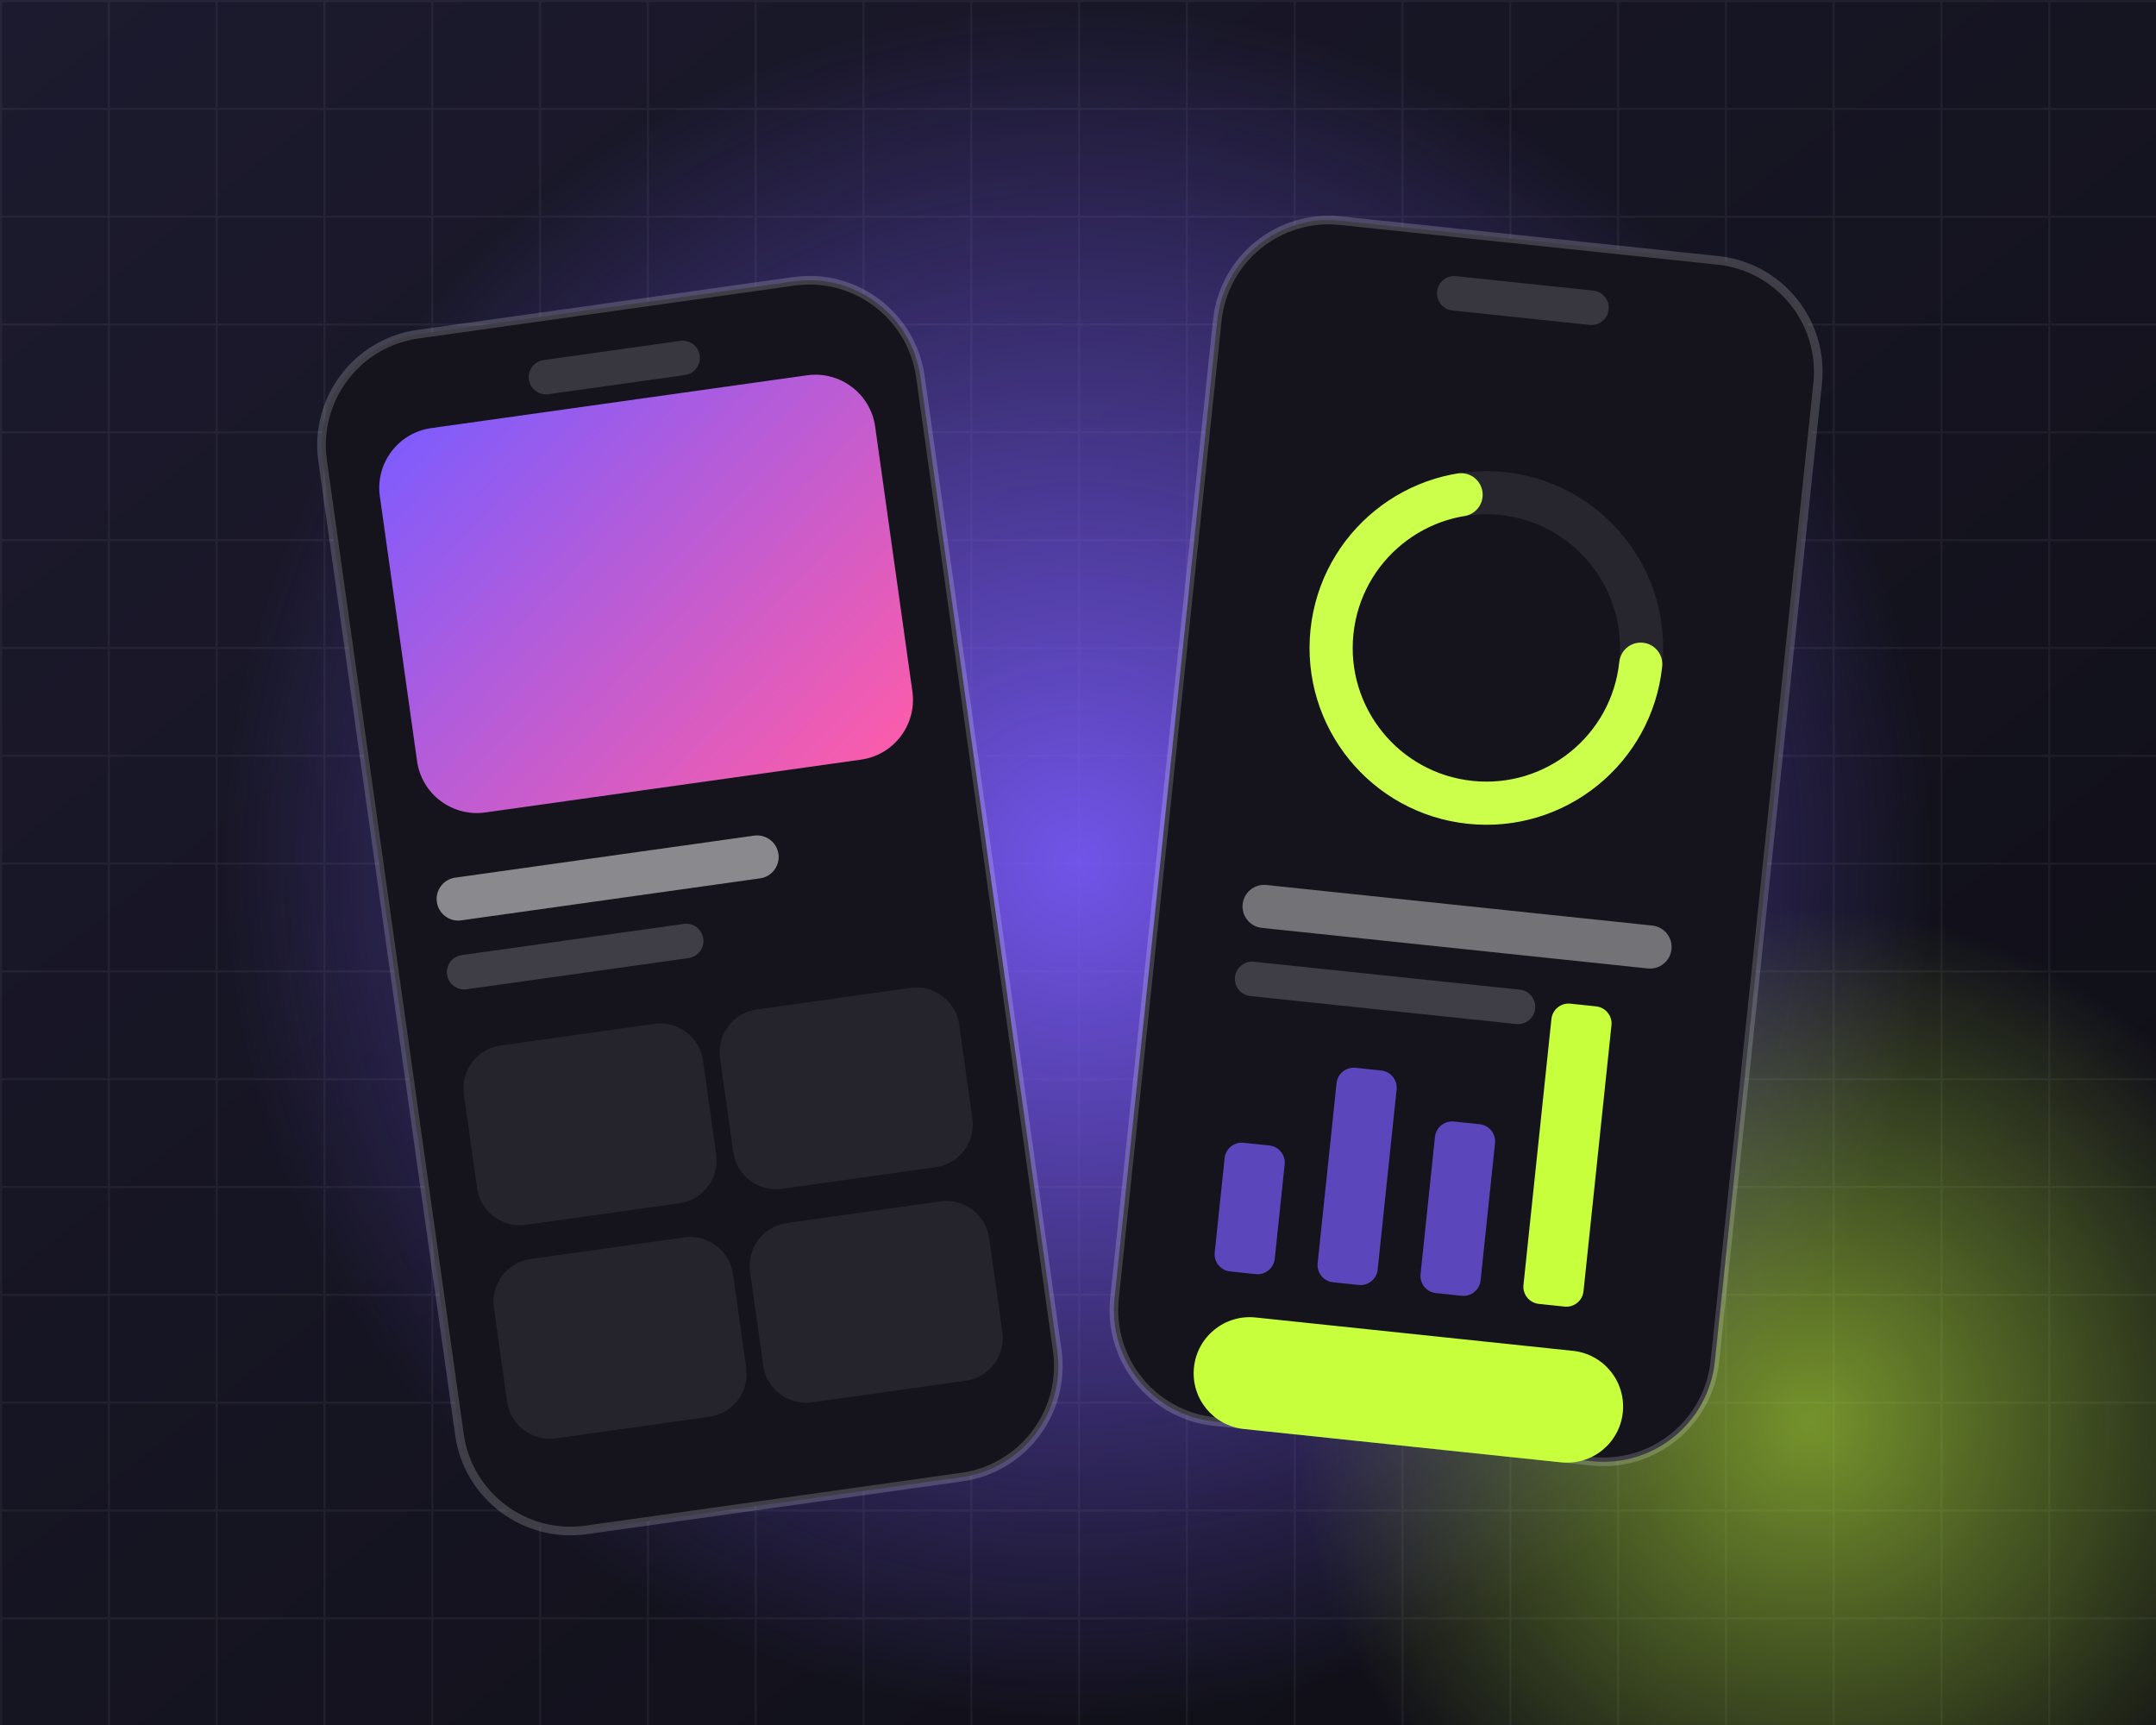
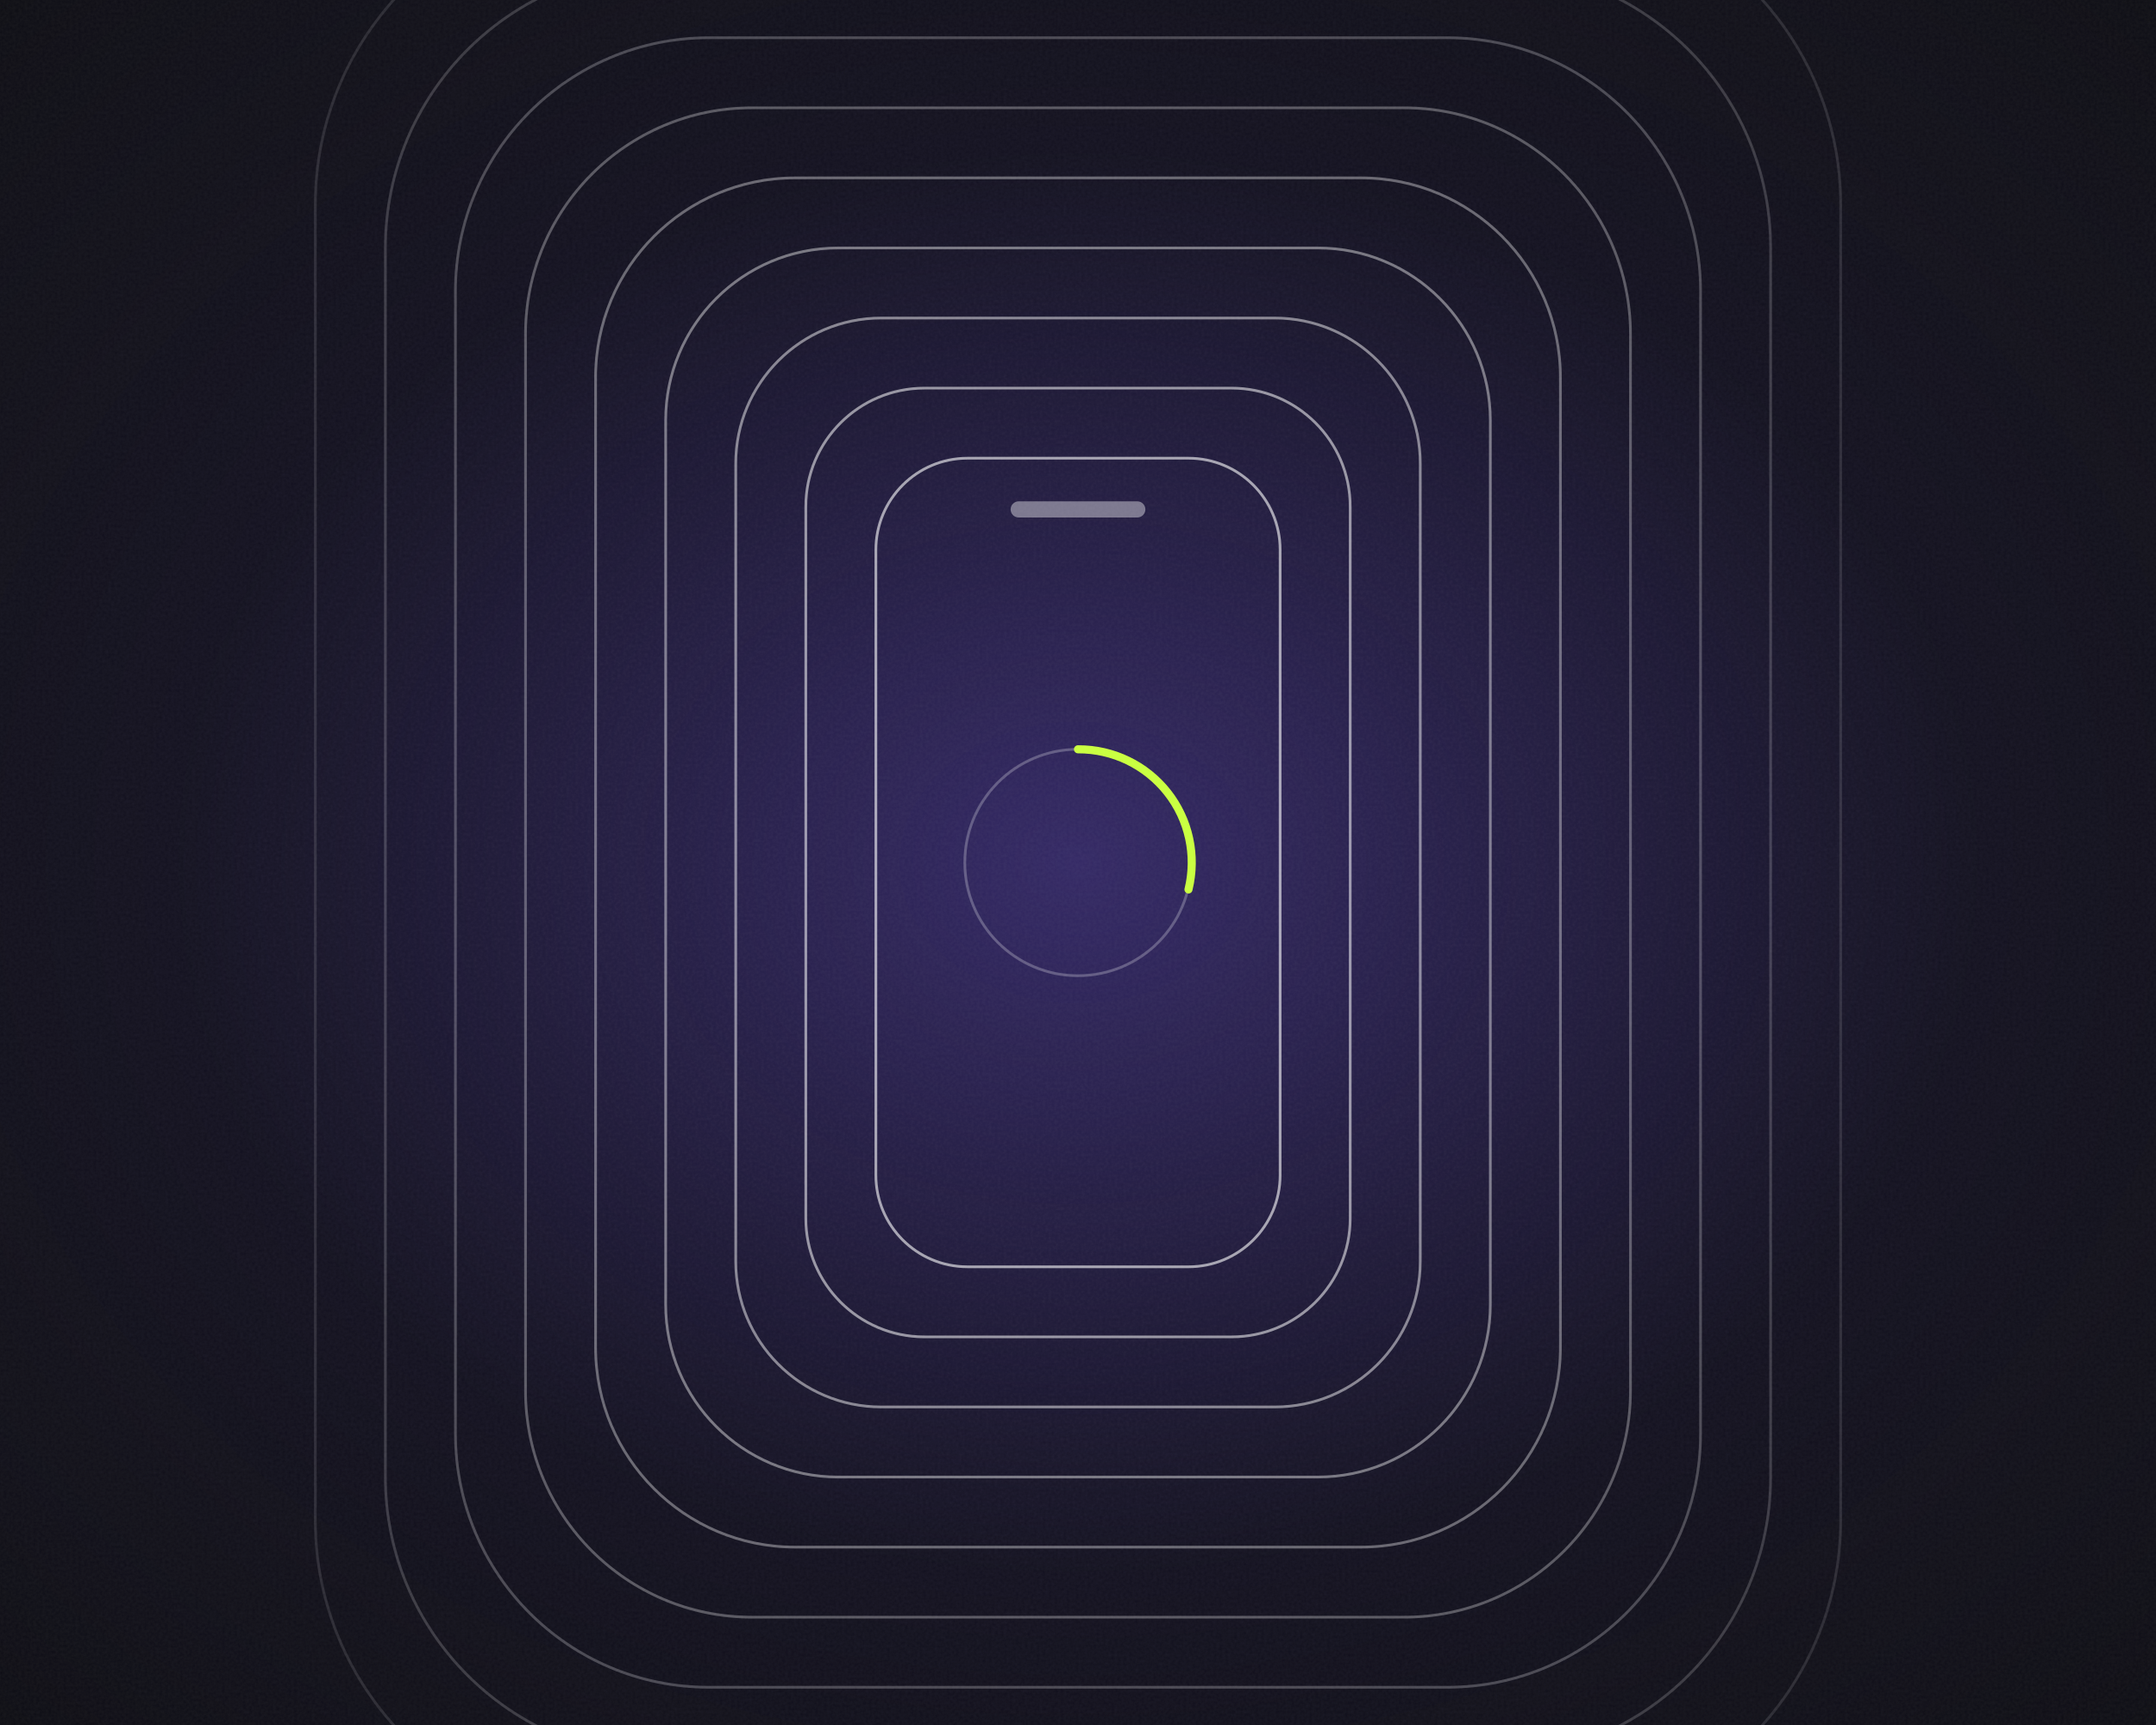
- <svg xmlns="http://www.w3.org/2000/svg" viewBox="0 0 500 400">
+ <svg xmlns="http://www.w3.org/2000/svg" viewBox="0 0 800 640">
  <defs>
-     <linearGradient id="bg" x1="0" y1="0" x2="1" y2="1">
-       <stop offset="0" stop-color="#1c1a2e" />
-       <stop offset="1" stop-color="#0e0e14" />
-     </linearGradient>
-     <radialGradient id="g1" cx=".5" cy=".5" r=".5">
-       <stop offset="0" stop-color="#7b5cff" stop-opacity=".9" />
+     <radialGradient id="glow" cx="0.5" cy="0.5" r=".75">
+       <stop offset="0" stop-color="#7b5cff" stop-opacity=".35" />
+       <stop offset=".55" stop-color="#7b5cff" stop-opacity=".06" />
      <stop offset="1" stop-color="#7b5cff" stop-opacity="0" />
    </radialGradient>
-     <radialGradient id="g2" cx=".5" cy=".5" r=".5">
-       <stop offset="0" stop-color="#ff5ca8" stop-opacity=".8" />
-       <stop offset="1" stop-color="#ff5ca8" stop-opacity="0" />
-     </radialGradient>
-     <radialGradient id="g3" cx=".5" cy=".5" r=".5">
-       <stop offset="0" stop-color="#c8ff3d" stop-opacity=".55" />
-       <stop offset="1" stop-color="#c8ff3d" stop-opacity="0" />
-     </radialGradient>
-     <linearGradient id="lv" x1="0" y1="0" x2="1" y2="1">
-       <stop offset="0" stop-color="#7b5cff" />
-       <stop offset="1" stop-color="#ff5ca8" />
-     </linearGradient>
-     <pattern id="grid" width="25" height="25" patternUnits="userSpaceOnUse">
-       <path d="M25 0H0V25" fill="none" stroke="#fff" stroke-opacity=".05" />
-     </pattern>
+     <filter id="grain">
+       <feTurbulence type="fractalNoise" baseFrequency=".9" numOctaves="2" seed="2" stitchTiles="stitch" />
+       <feColorMatrix values="0 0 0 0 1 0 0 0 0 1 0 0 0 0 1 0 0 0 .05 0" />
+     </filter>
+     <filter id="blur" x="-50%" y="-50%" width="200%" height="200%">
+       <feGaussianBlur stdDeviation="18" />
+     </filter>
  </defs>
-   <rect width="500" height="400" fill="url(#bg)" />
-   <rect width="500" height="400" fill="url(#grid)" />
-   <circle cx="250" cy="200" r="200" fill="url(#g1)" />
-   <circle cx="420" cy="330" r="120" fill="url(#g3)" />
-   <g transform="rotate(-8 160 210)">
-     <rect x="90" y="70" width="140" height="280" rx="26" fill="#15141d" stroke="#fff" stroke-opacity=".18" stroke-width="2" />
-     <rect x="140" y="80" width="40" height="8" rx="4" fill="#fff" fill-opacity=".15" />
-     <rect x="102" y="92" width="116" height="90" rx="14" fill="url(#lv)" />
-     <rect x="102" y="196" width="80" height="10" rx="5.0" fill="#fff" fill-opacity="0.5" />
-     <rect x="102" y="214" width="60" height="8" rx="4.0" fill="#fff" fill-opacity="0.18" />
-     <rect x="102" y="236" width="56" height="42" rx="10" fill="#fff" fill-opacity=".07" />
-     <rect x="162" y="236" width="56" height="42" rx="10" fill="#fff" fill-opacity=".07" />
-     <rect x="102" y="286" width="56" height="42" rx="10" fill="#fff" fill-opacity=".07" />
-     <rect x="162" y="286" width="56" height="42" rx="10" fill="#fff" fill-opacity=".07" />
-   </g>
-   <g transform="rotate(6 340 195)">
-     <rect x="270" y="55" width="140" height="280" rx="26" fill="#15141d" stroke="#fff" stroke-opacity=".18" stroke-width="2" />
-     <rect x="320" y="65" width="40" height="8" rx="4" fill="#fff" fill-opacity=".15" />
-     <circle cx="340" cy="150" r="36" fill="none" stroke="#c8ff3d" stroke-width="10" stroke-dasharray="160 230" stroke-linecap="round" />
-     <circle cx="340" cy="150" r="36" fill="none" stroke="#fff" stroke-opacity=".08" stroke-width="10" />
-     <rect x="290" y="210" width="100" height="10" rx="5.0" fill="#fff" fill-opacity="0.4" />
-     <rect x="290" y="228" width="70" height="8" rx="4.0" fill="#fff" fill-opacity="0.18" />
-     <rect x="292" y="270" width="14" height="30" rx="4" fill="#7b5cff" fill-opacity="0.7" />
-     <rect x="316" y="250" width="14" height="50" rx="4" fill="#7b5cff" fill-opacity="0.7" />
-     <rect x="340" y="260" width="14" height="40" rx="4" fill="#7b5cff" fill-opacity="0.7" />
-     <rect x="364" y="230" width="14" height="70" rx="4" fill="#c8ff3d" fill-opacity="1" />
-     <rect x="290" y="310" width="100" height="26" rx="13" fill="#c8ff3d" />
-   </g>
+   <rect width="800" height="640" fill="#0c0c11" />
+   <rect width="800" height="640" fill="url(#glow)" />
+   <rect x="325.0" y="170.0" width="150" height="300" rx="34" stroke="#fff" fill="none" stroke-opacity="0.60" />
+   <rect x="299.0" y="144.0" width="202" height="352" rx="44" stroke="#fff" fill="none" stroke-opacity="0.54" />
+   <rect x="273.0" y="118.0" width="254" height="404" rx="54" stroke="#fff" fill="none" stroke-opacity="0.48" />
+   <rect x="247.0" y="92.0" width="306" height="456" rx="64" stroke="#fff" fill="none" stroke-opacity="0.42" />
+   <rect x="221.0" y="66.0" width="358" height="508" rx="74" stroke="#fff" fill="none" stroke-opacity="0.36" />
+   <rect x="195.0" y="40.0" width="410" height="560" rx="84" stroke="#fff" fill="none" stroke-opacity="0.30" />
+   <rect x="169.0" y="14.0" width="462" height="612" rx="94" stroke="#fff" fill="none" stroke-opacity="0.24" />
+   <rect x="143.0" y="-12.0" width="514" height="664" rx="104" stroke="#fff" fill="none" stroke-opacity="0.18" />
+   <rect x="117.0" y="-38.0" width="566" height="716" rx="114" stroke="#fff" fill="none" stroke-opacity="0.12" />
+   <rect x="375" y="186" width="50" height="6" rx="3" fill="#fff" fill-opacity=".4" />
+   <circle cx="400" cy="320" r="42" stroke="#fff" fill="none" stroke-opacity=".25" />
+   <path d="M400 278 A42 42 0 0 1 441 330" stroke="#c8ff3d" stroke-width="3" fill="none" stroke-linecap="round" />
+   <rect width="800" height="640" filter="url(#grain)" />
</svg>
